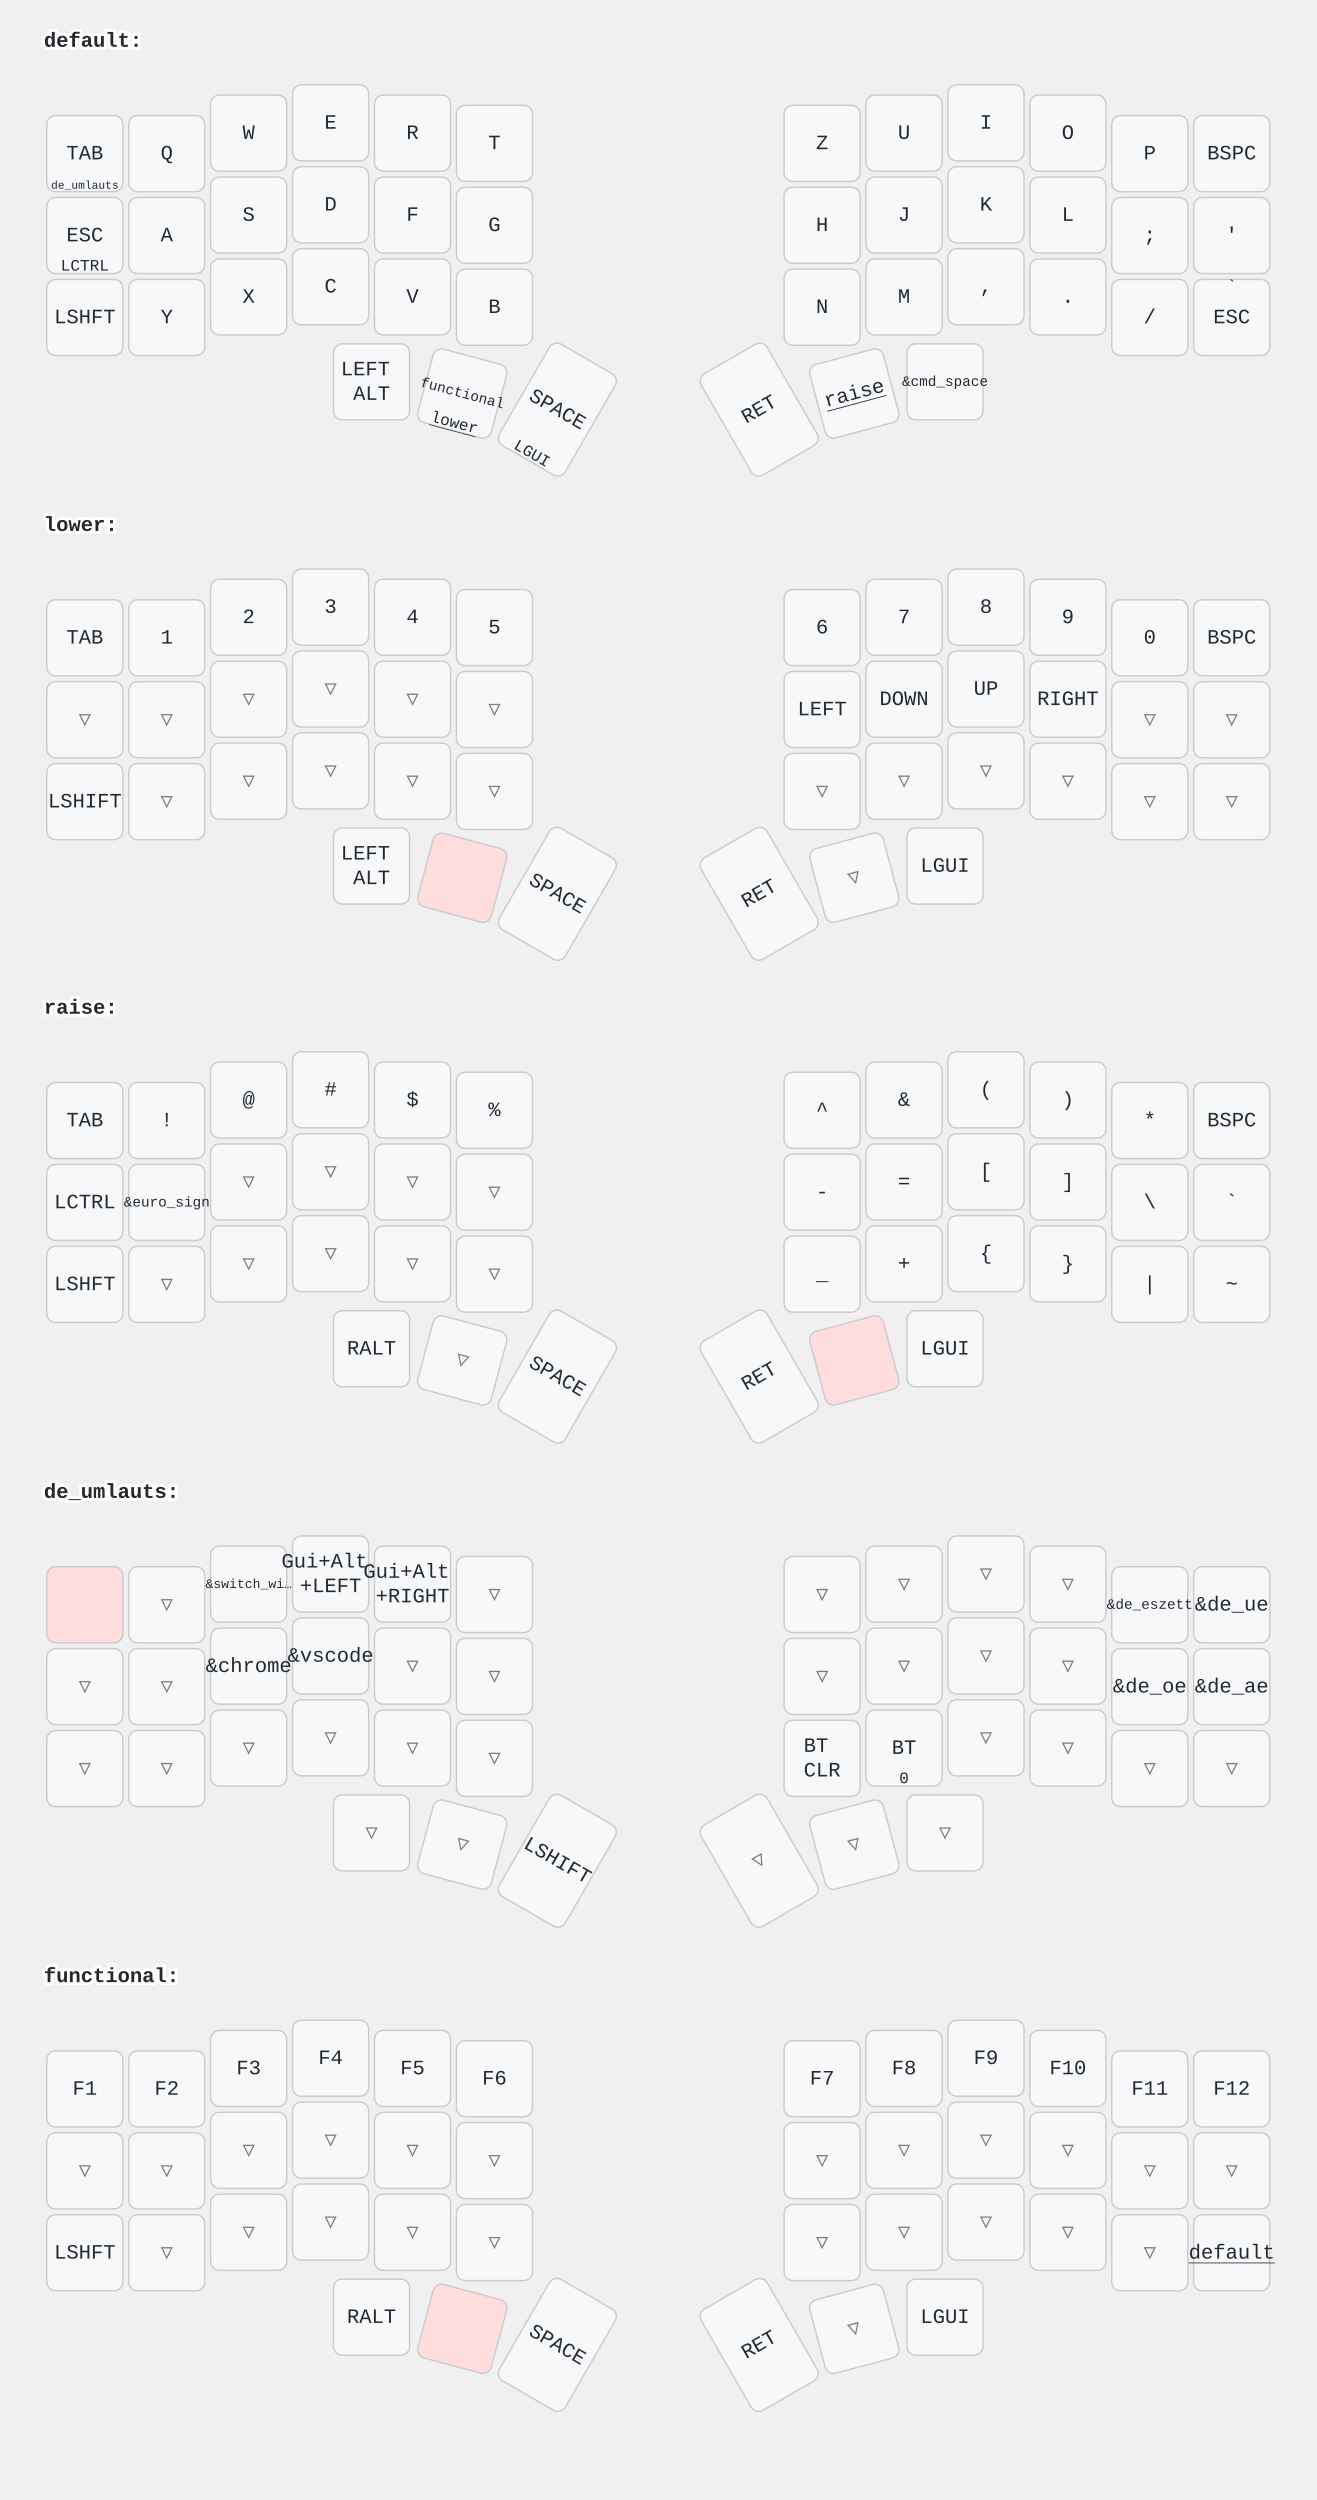
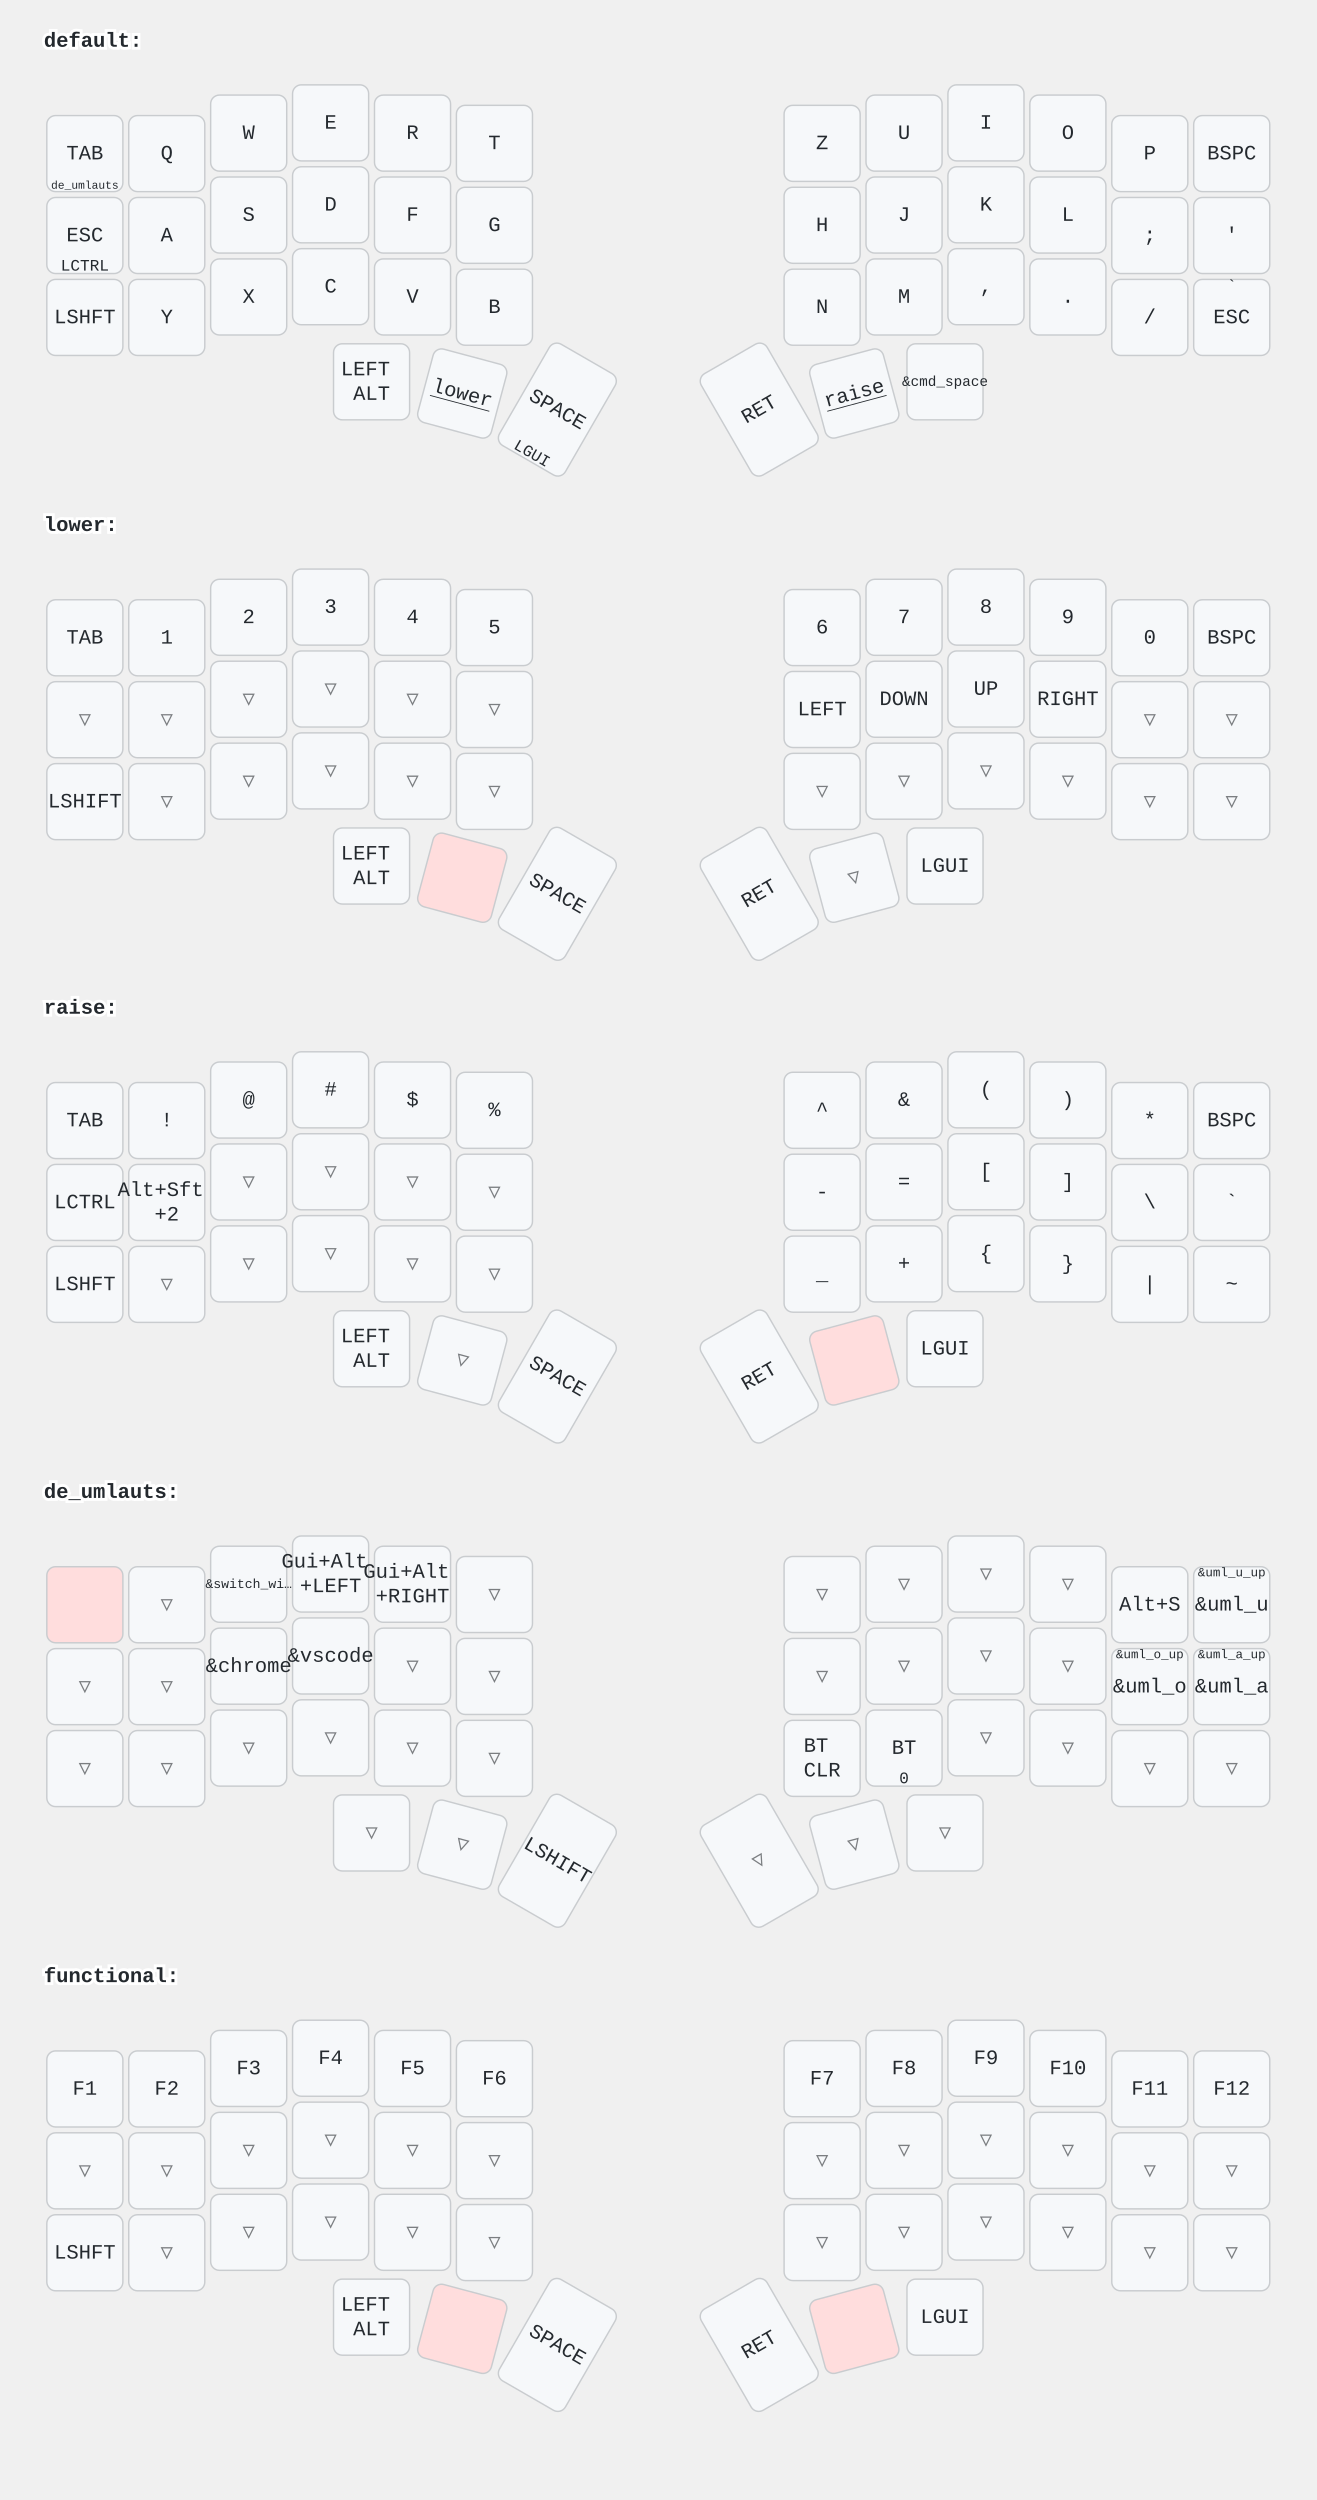
<svg xmlns="http://www.w3.org/2000/svg" width="900" height="1709" viewBox="0 0 900 1709" class="keymap">
  <style>/* inherit to force styles through use tags */
svg path {
    fill: inherit;
}

/* font and background color specifications */
svg.keymap {
    font-family: SFMono-Regular,Consolas,Liberation Mono,Menlo,monospace;
    font-size: 14px;
    font-kerning: normal;
    text-rendering: optimizeLegibility;
    fill: #24292e;
}

/* default key styling */
rect.key {
    fill: #f6f8fa;
}

rect.key, rect.combo {
    stroke: #c9cccf;
    stroke-width: 1;
}

/* default key side styling, only used is draw_key_sides is set */
rect.side {
    filter: brightness(90%);
}

/* color accent for combo boxes */
rect.combo, rect.combo-separate {
    fill: #cdf;
}

/* color accent for held keys */
rect.held, rect.combo.held {
    fill: #fdd;
}

/* color accent for ghost (optional) keys */
rect.ghost, rect.combo.ghost {
    stroke-dasharray: 4, 4;
    stroke-width: 2;
}

text {
    text-anchor: middle;
    dominant-baseline: middle;
}

/* styling for layer labels */
text.label {
    font-weight: bold;
    text-anchor: start;
    stroke: white;
    stroke-width: 4;
    paint-order: stroke;
}

/* styling for optional footer */
text.footer {
    text-anchor: end;
    dominant-baseline: auto;
    stroke: white;
    stroke-width: 4;
    paint-order: stroke;
}

/* styling for combo tap, and key non-tap label text */
- text.combo, text.hold, text.shifted, text.left, text.right {
+ text.combo, text.hold, text.shifted, text.left, text.right, text.tl, text.tr, text.bl, text.br {
    font-size: 11px;
}

- text.hold {
+ text.hold, text.bl, text.br {
    text-anchor: middle;
    dominant-baseline: auto;
}

- text.shifted {
+ text.shifted, text.tl, text.tr {
    text-anchor: middle;
    dominant-baseline: hanging;
}

- text.left {
+ text.left, text.tl, text.bl {
    text-anchor: start;
}

- text.right {
+ text.right, text.tr, text.br {
    text-anchor: end;
}

text.layer-activator {
    text-decoration: underline;
}

/* styling for hold/shifted label text in combo box */
text.combo.hold, text.combo.shifted, text.combo.left, text.combo.right {
    font-size: 8px;
}

/* lighter symbol for transparent keys */
text.trans {
    fill: #7b7e81;
}

/* styling for combo dendrons */
path.combo {
    stroke-width: 1;
    stroke: gray;
    fill: none;
}

/* Start Tabler Icons Cleanup */
/* cannot use height/width with glyphs */
.icon-tabler &gt; path {
    fill: inherit;
    stroke: inherit;
    stroke-width: 2;
}
/* hide tabler's default box */
.icon-tabler &gt; path[stroke="none"][fill="none"] {
    visibility: hidden;
}
/* End Tabler Icons Cleanup */
</style>
  <g transform="translate(30, 0)" class="layer-default">
    <text x="0" y="28" class="label" id="default">default:</text>
    <g transform="translate(0, 56)">
      <g transform="translate(28, 49)" class="key keypos-0">
        <rect rx="6" ry="6" x="-26" y="-26" width="52" height="52" class="key" />
        <text x="0" y="0" class="key tap">TAB</text>
        <a href="#de_umlauts">
          <text x="0" y="24" class="key hold layer-activator">
            <tspan style="font-size: 70%">de_umlauts</tspan>
          </text>
        </a>
      </g>
      <g transform="translate(84, 49)" class="key keypos-1">
        <rect rx="6" ry="6" x="-26" y="-26" width="52" height="52" class="key" />
        <text x="0" y="0" class="key tap">Q</text>
      </g>
      <g transform="translate(140, 35)" class="key keypos-2">
        <rect rx="6" ry="6" x="-26" y="-26" width="52" height="52" class="key" />
        <text x="0" y="0" class="key tap">W</text>
      </g>
      <g transform="translate(196, 28)" class="key keypos-3">
        <rect rx="6" ry="6" x="-26" y="-26" width="52" height="52" class="key" />
        <text x="0" y="0" class="key tap">E</text>
      </g>
      <g transform="translate(252, 35)" class="key keypos-4">
        <rect rx="6" ry="6" x="-26" y="-26" width="52" height="52" class="key" />
        <text x="0" y="0" class="key tap">R</text>
      </g>
      <g transform="translate(308, 42)" class="key keypos-5">
        <rect rx="6" ry="6" x="-26" y="-26" width="52" height="52" class="key" />
        <text x="0" y="0" class="key tap">T</text>
      </g>
      <g transform="translate(532, 42)" class="key keypos-6">
        <rect rx="6" ry="6" x="-26" y="-26" width="52" height="52" class="key" />
        <text x="0" y="0" class="key tap">Z</text>
      </g>
      <g transform="translate(588, 35)" class="key keypos-7">
        <rect rx="6" ry="6" x="-26" y="-26" width="52" height="52" class="key" />
        <text x="0" y="0" class="key tap">U</text>
      </g>
      <g transform="translate(644, 28)" class="key keypos-8">
        <rect rx="6" ry="6" x="-26" y="-26" width="52" height="52" class="key" />
        <text x="0" y="0" class="key tap">I</text>
      </g>
      <g transform="translate(700, 35)" class="key keypos-9">
        <rect rx="6" ry="6" x="-26" y="-26" width="52" height="52" class="key" />
        <text x="0" y="0" class="key tap">O</text>
      </g>
      <g transform="translate(756, 49)" class="key keypos-10">
        <rect rx="6" ry="6" x="-26" y="-26" width="52" height="52" class="key" />
        <text x="0" y="0" class="key tap">P</text>
      </g>
      <g transform="translate(812, 49)" class="key keypos-11">
        <rect rx="6" ry="6" x="-26" y="-26" width="52" height="52" class="key" />
        <text x="0" y="0" class="key tap">BSPC</text>
      </g>
      <g transform="translate(28, 105)" class="key keypos-12">
        <rect rx="6" ry="6" x="-26" y="-26" width="52" height="52" class="key" />
        <text x="0" y="0" class="key tap">ESC</text>
        <text x="0" y="24" class="key hold">LCTRL</text>
      </g>
      <g transform="translate(84, 105)" class="key keypos-13">
        <rect rx="6" ry="6" x="-26" y="-26" width="52" height="52" class="key" />
        <text x="0" y="0" class="key tap">A</text>
      </g>
      <g transform="translate(140, 91)" class="key keypos-14">
        <rect rx="6" ry="6" x="-26" y="-26" width="52" height="52" class="key" />
        <text x="0" y="0" class="key tap">S</text>
      </g>
      <g transform="translate(196, 84)" class="key keypos-15">
        <rect rx="6" ry="6" x="-26" y="-26" width="52" height="52" class="key" />
        <text x="0" y="0" class="key tap">D</text>
      </g>
      <g transform="translate(252, 91)" class="key keypos-16">
        <rect rx="6" ry="6" x="-26" y="-26" width="52" height="52" class="key" />
        <text x="0" y="0" class="key tap">F</text>
      </g>
      <g transform="translate(308, 98)" class="key keypos-17">
        <rect rx="6" ry="6" x="-26" y="-26" width="52" height="52" class="key" />
        <text x="0" y="0" class="key tap">G</text>
      </g>
      <g transform="translate(532, 98)" class="key keypos-18">
        <rect rx="6" ry="6" x="-26" y="-26" width="52" height="52" class="key" />
        <text x="0" y="0" class="key tap">H</text>
      </g>
      <g transform="translate(588, 91)" class="key keypos-19">
        <rect rx="6" ry="6" x="-26" y="-26" width="52" height="52" class="key" />
        <text x="0" y="0" class="key tap">J</text>
      </g>
      <g transform="translate(644, 84)" class="key keypos-20">
        <rect rx="6" ry="6" x="-26" y="-26" width="52" height="52" class="key" />
        <text x="0" y="0" class="key tap">K</text>
      </g>
      <g transform="translate(700, 91)" class="key keypos-21">
        <rect rx="6" ry="6" x="-26" y="-26" width="52" height="52" class="key" />
        <text x="0" y="0" class="key tap">L</text>
      </g>
      <g transform="translate(756, 105)" class="key keypos-22">
        <rect rx="6" ry="6" x="-26" y="-26" width="52" height="52" class="key" />
        <text x="0" y="0" class="key tap">;</text>
      </g>
      <g transform="translate(812, 105)" class="key keypos-23">
        <rect rx="6" ry="6" x="-26" y="-26" width="52" height="52" class="key" />
        <text x="0" y="0" class="key tap">'</text>
      </g>
      <g transform="translate(28, 161)" class="key keypos-24">
        <rect rx="6" ry="6" x="-26" y="-26" width="52" height="52" class="key" />
        <text x="0" y="0" class="key tap">LSHFT</text>
      </g>
      <g transform="translate(84, 161)" class="key keypos-25">
        <rect rx="6" ry="6" x="-26" y="-26" width="52" height="52" class="key" />
        <text x="0" y="0" class="key tap">Y</text>
      </g>
      <g transform="translate(140, 147)" class="key keypos-26">
        <rect rx="6" ry="6" x="-26" y="-26" width="52" height="52" class="key" />
        <text x="0" y="0" class="key tap">X</text>
      </g>
      <g transform="translate(196, 140)" class="key keypos-27">
        <rect rx="6" ry="6" x="-26" y="-26" width="52" height="52" class="key" />
        <text x="0" y="0" class="key tap">C</text>
      </g>
      <g transform="translate(252, 147)" class="key keypos-28">
        <rect rx="6" ry="6" x="-26" y="-26" width="52" height="52" class="key" />
        <text x="0" y="0" class="key tap">V</text>
      </g>
      <g transform="translate(308, 154)" class="key keypos-29">
        <rect rx="6" ry="6" x="-26" y="-26" width="52" height="52" class="key" />
        <text x="0" y="0" class="key tap">B</text>
      </g>
      <g transform="translate(532, 154)" class="key keypos-30">
        <rect rx="6" ry="6" x="-26" y="-26" width="52" height="52" class="key" />
        <text x="0" y="0" class="key tap">N</text>
      </g>
      <g transform="translate(588, 147)" class="key keypos-31">
        <rect rx="6" ry="6" x="-26" y="-26" width="52" height="52" class="key" />
        <text x="0" y="0" class="key tap">M</text>
      </g>
      <g transform="translate(644, 140)" class="key keypos-32">
        <rect rx="6" ry="6" x="-26" y="-26" width="52" height="52" class="key" />
        <text x="0" y="0" class="key tap">,</text>
      </g>
      <g transform="translate(700, 147)" class="key keypos-33">
        <rect rx="6" ry="6" x="-26" y="-26" width="52" height="52" class="key" />
        <text x="0" y="0" class="key tap">.</text>
      </g>
      <g transform="translate(756, 161)" class="key keypos-34">
        <rect rx="6" ry="6" x="-26" y="-26" width="52" height="52" class="key" />
        <text x="0" y="0" class="key tap">/</text>
      </g>
      <g transform="translate(812, 161)" class="key keypos-35">
        <rect rx="6" ry="6" x="-26" y="-26" width="52" height="52" class="key" />
        <text x="0" y="0" class="key tap">ESC</text>
        <text x="0" y="-24" class="key shifted">`</text>
      </g>
      <g transform="translate(224, 205)" class="key keypos-36">
        <rect rx="6" ry="6" x="-26" y="-26" width="52" height="52" class="key" />
        <text x="0" y="0" class="key tap">
          <tspan x="0" dy="-0.6em">LEFT</tspan>
          <tspan x="0" dy="1.2em">ALT</tspan>
        </text>
      </g>
      <g transform="translate(286, 213) rotate(15.0)" class="key keypos-37">
        <rect rx="6" ry="6" x="-26" y="-26" width="52" height="52" class="key" />
-         <a href="#functional">
-           <text x="0" y="0" class="key tap layer-activator">
-             <tspan style="font-size: 70%">functional</tspan>
-           </text>
-         </a>
        <a href="#lower">
-           <text x="0" y="24" class="key hold layer-activator">lower</text>
+           <text x="0" y="0" class="key tap layer-activator">lower</text>
        </a>
      </g>
      <g transform="translate(351, 224) rotate(30.0)" class="key keypos-38">
        <rect rx="6" ry="6" x="-26" y="-40" width="52" height="80" class="key" />
        <text x="0" y="0" class="key tap">SPACE</text>
        <text x="0" y="38" class="key hold">LGUI</text>
      </g>
      <g transform="translate(489, 224) rotate(-30.0)" class="key keypos-39">
        <rect rx="6" ry="6" x="-26" y="-40" width="52" height="80" class="key" />
        <text x="0" y="0" class="key tap">RET</text>
      </g>
      <g transform="translate(554, 213) rotate(-15.0)" class="key keypos-40">
        <rect rx="6" ry="6" x="-26" y="-26" width="52" height="52" class="key" />
        <a href="#raise">
          <text x="0" y="0" class="key tap layer-activator">raise</text>
        </a>
      </g>
      <g transform="translate(616, 205)" class="key keypos-41">
        <rect rx="6" ry="6" x="-26" y="-26" width="52" height="52" class="key" />
        <text x="0" y="0" class="key tap">
          <tspan style="font-size: 70%">&amp;cmd_space</tspan>
        </text>
      </g>
    </g>
  </g>
  <g transform="translate(30, 331)" class="layer-lower">
    <text x="0" y="28" class="label" id="lower">lower:</text>
    <g transform="translate(0, 56)">
      <g transform="translate(28, 49)" class="key keypos-0">
        <rect rx="6" ry="6" x="-26" y="-26" width="52" height="52" class="key" />
        <text x="0" y="0" class="key tap">TAB</text>
      </g>
      <g transform="translate(84, 49)" class="key keypos-1">
        <rect rx="6" ry="6" x="-26" y="-26" width="52" height="52" class="key" />
        <text x="0" y="0" class="key tap">1</text>
      </g>
      <g transform="translate(140, 35)" class="key keypos-2">
        <rect rx="6" ry="6" x="-26" y="-26" width="52" height="52" class="key" />
        <text x="0" y="0" class="key tap">2</text>
      </g>
      <g transform="translate(196, 28)" class="key keypos-3">
        <rect rx="6" ry="6" x="-26" y="-26" width="52" height="52" class="key" />
        <text x="0" y="0" class="key tap">3</text>
      </g>
      <g transform="translate(252, 35)" class="key keypos-4">
        <rect rx="6" ry="6" x="-26" y="-26" width="52" height="52" class="key" />
        <text x="0" y="0" class="key tap">4</text>
      </g>
      <g transform="translate(308, 42)" class="key keypos-5">
        <rect rx="6" ry="6" x="-26" y="-26" width="52" height="52" class="key" />
        <text x="0" y="0" class="key tap">5</text>
      </g>
      <g transform="translate(532, 42)" class="key keypos-6">
        <rect rx="6" ry="6" x="-26" y="-26" width="52" height="52" class="key" />
        <text x="0" y="0" class="key tap">6</text>
      </g>
      <g transform="translate(588, 35)" class="key keypos-7">
        <rect rx="6" ry="6" x="-26" y="-26" width="52" height="52" class="key" />
        <text x="0" y="0" class="key tap">7</text>
      </g>
      <g transform="translate(644, 28)" class="key keypos-8">
        <rect rx="6" ry="6" x="-26" y="-26" width="52" height="52" class="key" />
        <text x="0" y="0" class="key tap">8</text>
      </g>
      <g transform="translate(700, 35)" class="key keypos-9">
        <rect rx="6" ry="6" x="-26" y="-26" width="52" height="52" class="key" />
        <text x="0" y="0" class="key tap">9</text>
      </g>
      <g transform="translate(756, 49)" class="key keypos-10">
        <rect rx="6" ry="6" x="-26" y="-26" width="52" height="52" class="key" />
        <text x="0" y="0" class="key tap">0</text>
      </g>
      <g transform="translate(812, 49)" class="key keypos-11">
        <rect rx="6" ry="6" x="-26" y="-26" width="52" height="52" class="key" />
        <text x="0" y="0" class="key tap">BSPC</text>
      </g>
      <g transform="translate(28, 105)" class="key trans keypos-12">
        <rect rx="6" ry="6" x="-26" y="-26" width="52" height="52" class="key trans" />
        <text x="0" y="0" class="key trans tap">▽</text>
      </g>
      <g transform="translate(84, 105)" class="key trans keypos-13">
        <rect rx="6" ry="6" x="-26" y="-26" width="52" height="52" class="key trans" />
        <text x="0" y="0" class="key trans tap">▽</text>
      </g>
      <g transform="translate(140, 91)" class="key trans keypos-14">
        <rect rx="6" ry="6" x="-26" y="-26" width="52" height="52" class="key trans" />
        <text x="0" y="0" class="key trans tap">▽</text>
      </g>
      <g transform="translate(196, 84)" class="key trans keypos-15">
        <rect rx="6" ry="6" x="-26" y="-26" width="52" height="52" class="key trans" />
        <text x="0" y="0" class="key trans tap">▽</text>
      </g>
      <g transform="translate(252, 91)" class="key trans keypos-16">
        <rect rx="6" ry="6" x="-26" y="-26" width="52" height="52" class="key trans" />
        <text x="0" y="0" class="key trans tap">▽</text>
      </g>
      <g transform="translate(308, 98)" class="key trans keypos-17">
        <rect rx="6" ry="6" x="-26" y="-26" width="52" height="52" class="key trans" />
        <text x="0" y="0" class="key trans tap">▽</text>
      </g>
      <g transform="translate(532, 98)" class="key keypos-18">
        <rect rx="6" ry="6" x="-26" y="-26" width="52" height="52" class="key" />
        <text x="0" y="0" class="key tap">LEFT</text>
      </g>
      <g transform="translate(588, 91)" class="key keypos-19">
        <rect rx="6" ry="6" x="-26" y="-26" width="52" height="52" class="key" />
        <text x="0" y="0" class="key tap">DOWN</text>
      </g>
      <g transform="translate(644, 84)" class="key keypos-20">
        <rect rx="6" ry="6" x="-26" y="-26" width="52" height="52" class="key" />
        <text x="0" y="0" class="key tap">UP</text>
      </g>
      <g transform="translate(700, 91)" class="key keypos-21">
        <rect rx="6" ry="6" x="-26" y="-26" width="52" height="52" class="key" />
        <text x="0" y="0" class="key tap">RIGHT</text>
      </g>
      <g transform="translate(756, 105)" class="key trans keypos-22">
        <rect rx="6" ry="6" x="-26" y="-26" width="52" height="52" class="key trans" />
        <text x="0" y="0" class="key trans tap">▽</text>
      </g>
      <g transform="translate(812, 105)" class="key trans keypos-23">
        <rect rx="6" ry="6" x="-26" y="-26" width="52" height="52" class="key trans" />
        <text x="0" y="0" class="key trans tap">▽</text>
      </g>
      <g transform="translate(28, 161)" class="key keypos-24">
        <rect rx="6" ry="6" x="-26" y="-26" width="52" height="52" class="key" />
        <text x="0" y="0" class="key tap">LSHIFT</text>
      </g>
      <g transform="translate(84, 161)" class="key trans keypos-25">
        <rect rx="6" ry="6" x="-26" y="-26" width="52" height="52" class="key trans" />
        <text x="0" y="0" class="key trans tap">▽</text>
      </g>
      <g transform="translate(140, 147)" class="key trans keypos-26">
        <rect rx="6" ry="6" x="-26" y="-26" width="52" height="52" class="key trans" />
        <text x="0" y="0" class="key trans tap">▽</text>
      </g>
      <g transform="translate(196, 140)" class="key trans keypos-27">
        <rect rx="6" ry="6" x="-26" y="-26" width="52" height="52" class="key trans" />
        <text x="0" y="0" class="key trans tap">▽</text>
      </g>
      <g transform="translate(252, 147)" class="key trans keypos-28">
        <rect rx="6" ry="6" x="-26" y="-26" width="52" height="52" class="key trans" />
        <text x="0" y="0" class="key trans tap">▽</text>
      </g>
      <g transform="translate(308, 154)" class="key trans keypos-29">
        <rect rx="6" ry="6" x="-26" y="-26" width="52" height="52" class="key trans" />
        <text x="0" y="0" class="key trans tap">▽</text>
      </g>
      <g transform="translate(532, 154)" class="key trans keypos-30">
        <rect rx="6" ry="6" x="-26" y="-26" width="52" height="52" class="key trans" />
        <text x="0" y="0" class="key trans tap">▽</text>
      </g>
      <g transform="translate(588, 147)" class="key trans keypos-31">
        <rect rx="6" ry="6" x="-26" y="-26" width="52" height="52" class="key trans" />
        <text x="0" y="0" class="key trans tap">▽</text>
      </g>
      <g transform="translate(644, 140)" class="key trans keypos-32">
        <rect rx="6" ry="6" x="-26" y="-26" width="52" height="52" class="key trans" />
        <text x="0" y="0" class="key trans tap">▽</text>
      </g>
      <g transform="translate(700, 147)" class="key trans keypos-33">
        <rect rx="6" ry="6" x="-26" y="-26" width="52" height="52" class="key trans" />
        <text x="0" y="0" class="key trans tap">▽</text>
      </g>
      <g transform="translate(756, 161)" class="key trans keypos-34">
        <rect rx="6" ry="6" x="-26" y="-26" width="52" height="52" class="key trans" />
        <text x="0" y="0" class="key trans tap">▽</text>
      </g>
      <g transform="translate(812, 161)" class="key trans keypos-35">
        <rect rx="6" ry="6" x="-26" y="-26" width="52" height="52" class="key trans" />
        <text x="0" y="0" class="key trans tap">▽</text>
      </g>
      <g transform="translate(224, 205)" class="key keypos-36">
        <rect rx="6" ry="6" x="-26" y="-26" width="52" height="52" class="key" />
        <text x="0" y="0" class="key tap">
          <tspan x="0" dy="-0.6em">LEFT</tspan>
          <tspan x="0" dy="1.2em">ALT</tspan>
        </text>
      </g>
      <g transform="translate(286, 213) rotate(15.0)" class="key held keypos-37">
        <rect rx="6" ry="6" x="-26" y="-26" width="52" height="52" class="key held" />
      </g>
      <g transform="translate(351, 224) rotate(30.0)" class="key keypos-38">
        <rect rx="6" ry="6" x="-26" y="-40" width="52" height="80" class="key" />
        <text x="0" y="0" class="key tap">SPACE</text>
      </g>
      <g transform="translate(489, 224) rotate(-30.0)" class="key keypos-39">
        <rect rx="6" ry="6" x="-26" y="-40" width="52" height="80" class="key" />
        <text x="0" y="0" class="key tap">RET</text>
      </g>
      <g transform="translate(554, 213) rotate(-15.0)" class="key trans keypos-40">
        <rect rx="6" ry="6" x="-26" y="-26" width="52" height="52" class="key trans" />
        <text x="0" y="0" class="key trans tap">▽</text>
      </g>
      <g transform="translate(616, 205)" class="key keypos-41">
        <rect rx="6" ry="6" x="-26" y="-26" width="52" height="52" class="key" />
        <text x="0" y="0" class="key tap">LGUI</text>
      </g>
    </g>
  </g>
  <g transform="translate(30, 661)" class="layer-raise">
    <text x="0" y="28" class="label" id="raise">raise:</text>
    <g transform="translate(0, 56)">
      <g transform="translate(28, 49)" class="key keypos-0">
        <rect rx="6" ry="6" x="-26" y="-26" width="52" height="52" class="key" />
        <text x="0" y="0" class="key tap">TAB</text>
      </g>
      <g transform="translate(84, 49)" class="key keypos-1">
        <rect rx="6" ry="6" x="-26" y="-26" width="52" height="52" class="key" />
        <text x="0" y="0" class="key tap">!</text>
      </g>
      <g transform="translate(140, 35)" class="key keypos-2">
        <rect rx="6" ry="6" x="-26" y="-26" width="52" height="52" class="key" />
        <text x="0" y="0" class="key tap">@</text>
      </g>
      <g transform="translate(196, 28)" class="key keypos-3">
        <rect rx="6" ry="6" x="-26" y="-26" width="52" height="52" class="key" />
        <text x="0" y="0" class="key tap">#</text>
      </g>
      <g transform="translate(252, 35)" class="key keypos-4">
        <rect rx="6" ry="6" x="-26" y="-26" width="52" height="52" class="key" />
        <text x="0" y="0" class="key tap">$</text>
      </g>
      <g transform="translate(308, 42)" class="key keypos-5">
        <rect rx="6" ry="6" x="-26" y="-26" width="52" height="52" class="key" />
        <text x="0" y="0" class="key tap">%</text>
      </g>
      <g transform="translate(532, 42)" class="key keypos-6">
        <rect rx="6" ry="6" x="-26" y="-26" width="52" height="52" class="key" />
        <text x="0" y="0" class="key tap">^</text>
      </g>
      <g transform="translate(588, 35)" class="key keypos-7">
        <rect rx="6" ry="6" x="-26" y="-26" width="52" height="52" class="key" />
        <text x="0" y="0" class="key tap">&amp;</text>
      </g>
      <g transform="translate(644, 28)" class="key keypos-8">
        <rect rx="6" ry="6" x="-26" y="-26" width="52" height="52" class="key" />
        <text x="0" y="0" class="key tap">(</text>
      </g>
      <g transform="translate(700, 35)" class="key keypos-9">
        <rect rx="6" ry="6" x="-26" y="-26" width="52" height="52" class="key" />
        <text x="0" y="0" class="key tap">)</text>
      </g>
      <g transform="translate(756, 49)" class="key keypos-10">
        <rect rx="6" ry="6" x="-26" y="-26" width="52" height="52" class="key" />
        <text x="0" y="0" class="key tap">*</text>
      </g>
      <g transform="translate(812, 49)" class="key keypos-11">
        <rect rx="6" ry="6" x="-26" y="-26" width="52" height="52" class="key" />
        <text x="0" y="0" class="key tap">BSPC</text>
      </g>
      <g transform="translate(28, 105)" class="key keypos-12">
        <rect rx="6" ry="6" x="-26" y="-26" width="52" height="52" class="key" />
        <text x="0" y="0" class="key tap">LCTRL</text>
      </g>
      <g transform="translate(84, 105)" class="key keypos-13">
        <rect rx="6" ry="6" x="-26" y="-26" width="52" height="52" class="key" />
        <text x="0" y="0" class="key tap">
-           <tspan style="font-size: 70%">&amp;euro_sign</tspan>
+           <tspan x="0" dy="-0.6em">Alt+Sft</tspan>
+           <tspan x="0" dy="1.2em">+2</tspan>
        </text>
      </g>
      <g transform="translate(140, 91)" class="key trans keypos-14">
        <rect rx="6" ry="6" x="-26" y="-26" width="52" height="52" class="key trans" />
        <text x="0" y="0" class="key trans tap">▽</text>
      </g>
      <g transform="translate(196, 84)" class="key trans keypos-15">
        <rect rx="6" ry="6" x="-26" y="-26" width="52" height="52" class="key trans" />
        <text x="0" y="0" class="key trans tap">▽</text>
      </g>
      <g transform="translate(252, 91)" class="key trans keypos-16">
        <rect rx="6" ry="6" x="-26" y="-26" width="52" height="52" class="key trans" />
        <text x="0" y="0" class="key trans tap">▽</text>
      </g>
      <g transform="translate(308, 98)" class="key trans keypos-17">
        <rect rx="6" ry="6" x="-26" y="-26" width="52" height="52" class="key trans" />
        <text x="0" y="0" class="key trans tap">▽</text>
      </g>
      <g transform="translate(532, 98)" class="key keypos-18">
        <rect rx="6" ry="6" x="-26" y="-26" width="52" height="52" class="key" />
        <text x="0" y="0" class="key tap">-</text>
      </g>
      <g transform="translate(588, 91)" class="key keypos-19">
        <rect rx="6" ry="6" x="-26" y="-26" width="52" height="52" class="key" />
        <text x="0" y="0" class="key tap">=</text>
      </g>
      <g transform="translate(644, 84)" class="key keypos-20">
        <rect rx="6" ry="6" x="-26" y="-26" width="52" height="52" class="key" />
        <text x="0" y="0" class="key tap">[</text>
      </g>
      <g transform="translate(700, 91)" class="key keypos-21">
        <rect rx="6" ry="6" x="-26" y="-26" width="52" height="52" class="key" />
        <text x="0" y="0" class="key tap">]</text>
      </g>
      <g transform="translate(756, 105)" class="key keypos-22">
        <rect rx="6" ry="6" x="-26" y="-26" width="52" height="52" class="key" />
        <text x="0" y="0" class="key tap">\</text>
      </g>
      <g transform="translate(812, 105)" class="key keypos-23">
        <rect rx="6" ry="6" x="-26" y="-26" width="52" height="52" class="key" />
        <text x="0" y="0" class="key tap">`</text>
      </g>
      <g transform="translate(28, 161)" class="key keypos-24">
        <rect rx="6" ry="6" x="-26" y="-26" width="52" height="52" class="key" />
        <text x="0" y="0" class="key tap">LSHFT</text>
      </g>
      <g transform="translate(84, 161)" class="key trans keypos-25">
        <rect rx="6" ry="6" x="-26" y="-26" width="52" height="52" class="key trans" />
        <text x="0" y="0" class="key trans tap">▽</text>
      </g>
      <g transform="translate(140, 147)" class="key trans keypos-26">
        <rect rx="6" ry="6" x="-26" y="-26" width="52" height="52" class="key trans" />
        <text x="0" y="0" class="key trans tap">▽</text>
      </g>
      <g transform="translate(196, 140)" class="key trans keypos-27">
        <rect rx="6" ry="6" x="-26" y="-26" width="52" height="52" class="key trans" />
        <text x="0" y="0" class="key trans tap">▽</text>
      </g>
      <g transform="translate(252, 147)" class="key trans keypos-28">
        <rect rx="6" ry="6" x="-26" y="-26" width="52" height="52" class="key trans" />
        <text x="0" y="0" class="key trans tap">▽</text>
      </g>
      <g transform="translate(308, 154)" class="key trans keypos-29">
        <rect rx="6" ry="6" x="-26" y="-26" width="52" height="52" class="key trans" />
        <text x="0" y="0" class="key trans tap">▽</text>
      </g>
      <g transform="translate(532, 154)" class="key keypos-30">
        <rect rx="6" ry="6" x="-26" y="-26" width="52" height="52" class="key" />
        <text x="0" y="0" class="key tap">_</text>
      </g>
      <g transform="translate(588, 147)" class="key keypos-31">
        <rect rx="6" ry="6" x="-26" y="-26" width="52" height="52" class="key" />
        <text x="0" y="0" class="key tap">+</text>
      </g>
      <g transform="translate(644, 140)" class="key keypos-32">
        <rect rx="6" ry="6" x="-26" y="-26" width="52" height="52" class="key" />
        <text x="0" y="0" class="key tap">{</text>
      </g>
      <g transform="translate(700, 147)" class="key keypos-33">
        <rect rx="6" ry="6" x="-26" y="-26" width="52" height="52" class="key" />
        <text x="0" y="0" class="key tap">}</text>
      </g>
      <g transform="translate(756, 161)" class="key keypos-34">
        <rect rx="6" ry="6" x="-26" y="-26" width="52" height="52" class="key" />
        <text x="0" y="0" class="key tap">|</text>
      </g>
      <g transform="translate(812, 161)" class="key keypos-35">
        <rect rx="6" ry="6" x="-26" y="-26" width="52" height="52" class="key" />
        <text x="0" y="0" class="key tap">~</text>
      </g>
      <g transform="translate(224, 205)" class="key keypos-36">
        <rect rx="6" ry="6" x="-26" y="-26" width="52" height="52" class="key" />
-         <text x="0" y="0" class="key tap">RALT</text>
+         <text x="0" y="0" class="key tap">
+           <tspan x="0" dy="-0.6em">LEFT</tspan>
+           <tspan x="0" dy="1.2em">ALT</tspan>
+         </text>
      </g>
      <g transform="translate(286, 213) rotate(15.0)" class="key trans keypos-37">
        <rect rx="6" ry="6" x="-26" y="-26" width="52" height="52" class="key trans" />
        <text x="0" y="0" class="key trans tap">▽</text>
      </g>
      <g transform="translate(351, 224) rotate(30.0)" class="key keypos-38">
        <rect rx="6" ry="6" x="-26" y="-40" width="52" height="80" class="key" />
        <text x="0" y="0" class="key tap">SPACE</text>
      </g>
      <g transform="translate(489, 224) rotate(-30.0)" class="key keypos-39">
        <rect rx="6" ry="6" x="-26" y="-40" width="52" height="80" class="key" />
        <text x="0" y="0" class="key tap">RET</text>
      </g>
      <g transform="translate(554, 213) rotate(-15.0)" class="key held keypos-40">
        <rect rx="6" ry="6" x="-26" y="-26" width="52" height="52" class="key held" />
      </g>
      <g transform="translate(616, 205)" class="key keypos-41">
        <rect rx="6" ry="6" x="-26" y="-26" width="52" height="52" class="key" />
        <text x="0" y="0" class="key tap">LGUI</text>
      </g>
    </g>
  </g>
  <g transform="translate(30, 992)" class="layer-de_umlauts">
    <text x="0" y="28" class="label" id="de_umlauts">de_umlauts:</text>
    <g transform="translate(0, 56)">
      <g transform="translate(28, 49)" class="key held keypos-0">
        <rect rx="6" ry="6" x="-26" y="-26" width="52" height="52" class="key held" />
      </g>
      <g transform="translate(84, 49)" class="key trans keypos-1">
        <rect rx="6" ry="6" x="-26" y="-26" width="52" height="52" class="key trans" />
        <text x="0" y="0" class="key trans tap">▽</text>
      </g>
      <g transform="translate(140, 35)" class="key keypos-2">
        <rect rx="6" ry="6" x="-26" y="-26" width="52" height="52" class="key" />
        <text x="0" y="0" class="key tap">
          <tspan style="font-size: 64%">&amp;switch_wi…</tspan>
        </text>
      </g>
      <g transform="translate(196, 28)" class="key keypos-3">
        <rect rx="6" ry="6" x="-26" y="-26" width="52" height="52" class="key" />
        <text x="0" y="0" class="key tap">
          <tspan x="0" dy="-0.6em">Gui+Alt</tspan>
          <tspan x="0" dy="1.2em">+LEFT</tspan>
        </text>
      </g>
      <g transform="translate(252, 35)" class="key keypos-4">
        <rect rx="6" ry="6" x="-26" y="-26" width="52" height="52" class="key" />
        <text x="0" y="0" class="key tap">
          <tspan x="0" dy="-0.6em">Gui+Alt</tspan>
          <tspan x="0" dy="1.2em">+RIGHT</tspan>
        </text>
      </g>
      <g transform="translate(308, 42)" class="key trans keypos-5">
        <rect rx="6" ry="6" x="-26" y="-26" width="52" height="52" class="key trans" />
        <text x="0" y="0" class="key trans tap">▽</text>
      </g>
      <g transform="translate(532, 42)" class="key trans keypos-6">
        <rect rx="6" ry="6" x="-26" y="-26" width="52" height="52" class="key trans" />
        <text x="0" y="0" class="key trans tap">▽</text>
      </g>
      <g transform="translate(588, 35)" class="key trans keypos-7">
        <rect rx="6" ry="6" x="-26" y="-26" width="52" height="52" class="key trans" />
        <text x="0" y="0" class="key trans tap">▽</text>
      </g>
      <g transform="translate(644, 28)" class="key trans keypos-8">
        <rect rx="6" ry="6" x="-26" y="-26" width="52" height="52" class="key trans" />
        <text x="0" y="0" class="key trans tap">▽</text>
      </g>
      <g transform="translate(700, 35)" class="key trans keypos-9">
        <rect rx="6" ry="6" x="-26" y="-26" width="52" height="52" class="key trans" />
        <text x="0" y="0" class="key trans tap">▽</text>
      </g>
      <g transform="translate(756, 49)" class="key keypos-10">
        <rect rx="6" ry="6" x="-26" y="-26" width="52" height="52" class="key" />
-         <text x="0" y="0" class="key tap">
-           <tspan style="font-size: 70%">&amp;de_eszett</tspan>
-         </text>
+         <text x="0" y="0" class="key tap">Alt+S</text>
      </g>
      <g transform="translate(812, 49)" class="key keypos-11">
        <rect rx="6" ry="6" x="-26" y="-26" width="52" height="52" class="key" />
-         <text x="0" y="0" class="key tap">&amp;de_ue</text>
+         <text x="0" y="0" class="key tap">&amp;uml_u</text>
+         <text x="0" y="-24" class="key shifted">
+           <tspan style="font-size: 78%">&amp;uml_u_up</tspan>
+         </text>
      </g>
      <g transform="translate(28, 105)" class="key trans keypos-12">
        <rect rx="6" ry="6" x="-26" y="-26" width="52" height="52" class="key trans" />
        <text x="0" y="0" class="key trans tap">▽</text>
      </g>
      <g transform="translate(84, 105)" class="key trans keypos-13">
        <rect rx="6" ry="6" x="-26" y="-26" width="52" height="52" class="key trans" />
        <text x="0" y="0" class="key trans tap">▽</text>
      </g>
      <g transform="translate(140, 91)" class="key keypos-14">
        <rect rx="6" ry="6" x="-26" y="-26" width="52" height="52" class="key" />
        <text x="0" y="0" class="key tap">&amp;chrome</text>
      </g>
      <g transform="translate(196, 84)" class="key keypos-15">
        <rect rx="6" ry="6" x="-26" y="-26" width="52" height="52" class="key" />
        <text x="0" y="0" class="key tap">&amp;vscode</text>
      </g>
      <g transform="translate(252, 91)" class="key trans keypos-16">
        <rect rx="6" ry="6" x="-26" y="-26" width="52" height="52" class="key trans" />
        <text x="0" y="0" class="key trans tap">▽</text>
      </g>
      <g transform="translate(308, 98)" class="key trans keypos-17">
        <rect rx="6" ry="6" x="-26" y="-26" width="52" height="52" class="key trans" />
        <text x="0" y="0" class="key trans tap">▽</text>
      </g>
      <g transform="translate(532, 98)" class="key trans keypos-18">
        <rect rx="6" ry="6" x="-26" y="-26" width="52" height="52" class="key trans" />
        <text x="0" y="0" class="key trans tap">▽</text>
      </g>
      <g transform="translate(588, 91)" class="key trans keypos-19">
        <rect rx="6" ry="6" x="-26" y="-26" width="52" height="52" class="key trans" />
        <text x="0" y="0" class="key trans tap">▽</text>
      </g>
      <g transform="translate(644, 84)" class="key trans keypos-20">
        <rect rx="6" ry="6" x="-26" y="-26" width="52" height="52" class="key trans" />
        <text x="0" y="0" class="key trans tap">▽</text>
      </g>
      <g transform="translate(700, 91)" class="key trans keypos-21">
        <rect rx="6" ry="6" x="-26" y="-26" width="52" height="52" class="key trans" />
        <text x="0" y="0" class="key trans tap">▽</text>
      </g>
      <g transform="translate(756, 105)" class="key keypos-22">
        <rect rx="6" ry="6" x="-26" y="-26" width="52" height="52" class="key" />
-         <text x="0" y="0" class="key tap">&amp;de_oe</text>
+         <text x="0" y="0" class="key tap">&amp;uml_o</text>
+         <text x="0" y="-24" class="key shifted">
+           <tspan style="font-size: 78%">&amp;uml_o_up</tspan>
+         </text>
      </g>
      <g transform="translate(812, 105)" class="key keypos-23">
        <rect rx="6" ry="6" x="-26" y="-26" width="52" height="52" class="key" />
-         <text x="0" y="0" class="key tap">&amp;de_ae</text>
+         <text x="0" y="0" class="key tap">&amp;uml_a</text>
+         <text x="0" y="-24" class="key shifted">
+           <tspan style="font-size: 78%">&amp;uml_a_up</tspan>
+         </text>
      </g>
      <g transform="translate(28, 161)" class="key trans keypos-24">
        <rect rx="6" ry="6" x="-26" y="-26" width="52" height="52" class="key trans" />
        <text x="0" y="0" class="key trans tap">▽</text>
      </g>
      <g transform="translate(84, 161)" class="key trans keypos-25">
        <rect rx="6" ry="6" x="-26" y="-26" width="52" height="52" class="key trans" />
        <text x="0" y="0" class="key trans tap">▽</text>
      </g>
      <g transform="translate(140, 147)" class="key trans keypos-26">
        <rect rx="6" ry="6" x="-26" y="-26" width="52" height="52" class="key trans" />
        <text x="0" y="0" class="key trans tap">▽</text>
      </g>
      <g transform="translate(196, 140)" class="key trans keypos-27">
        <rect rx="6" ry="6" x="-26" y="-26" width="52" height="52" class="key trans" />
        <text x="0" y="0" class="key trans tap">▽</text>
      </g>
      <g transform="translate(252, 147)" class="key trans keypos-28">
        <rect rx="6" ry="6" x="-26" y="-26" width="52" height="52" class="key trans" />
        <text x="0" y="0" class="key trans tap">▽</text>
      </g>
      <g transform="translate(308, 154)" class="key trans keypos-29">
        <rect rx="6" ry="6" x="-26" y="-26" width="52" height="52" class="key trans" />
        <text x="0" y="0" class="key trans tap">▽</text>
      </g>
      <g transform="translate(532, 154)" class="key keypos-30">
        <rect rx="6" ry="6" x="-26" y="-26" width="52" height="52" class="key" />
        <text x="0" y="0" class="key tap">
          <tspan x="0" dy="-0.6em">BT</tspan>
          <tspan x="0" dy="1.2em">CLR</tspan>
        </text>
      </g>
      <g transform="translate(588, 147)" class="key keypos-31">
        <rect rx="6" ry="6" x="-26" y="-26" width="52" height="52" class="key" />
        <text x="0" y="0" class="key tap">BT</text>
        <text x="0" y="24" class="key hold">0</text>
      </g>
      <g transform="translate(644, 140)" class="key trans keypos-32">
        <rect rx="6" ry="6" x="-26" y="-26" width="52" height="52" class="key trans" />
        <text x="0" y="0" class="key trans tap">▽</text>
      </g>
      <g transform="translate(700, 147)" class="key trans keypos-33">
        <rect rx="6" ry="6" x="-26" y="-26" width="52" height="52" class="key trans" />
        <text x="0" y="0" class="key trans tap">▽</text>
      </g>
      <g transform="translate(756, 161)" class="key trans keypos-34">
        <rect rx="6" ry="6" x="-26" y="-26" width="52" height="52" class="key trans" />
        <text x="0" y="0" class="key trans tap">▽</text>
      </g>
      <g transform="translate(812, 161)" class="key trans keypos-35">
        <rect rx="6" ry="6" x="-26" y="-26" width="52" height="52" class="key trans" />
        <text x="0" y="0" class="key trans tap">▽</text>
      </g>
      <g transform="translate(224, 205)" class="key trans keypos-36">
        <rect rx="6" ry="6" x="-26" y="-26" width="52" height="52" class="key trans" />
        <text x="0" y="0" class="key trans tap">▽</text>
      </g>
      <g transform="translate(286, 213) rotate(15.0)" class="key trans keypos-37">
        <rect rx="6" ry="6" x="-26" y="-26" width="52" height="52" class="key trans" />
        <text x="0" y="0" class="key trans tap">▽</text>
      </g>
      <g transform="translate(351, 224) rotate(30.0)" class="key keypos-38">
        <rect rx="6" ry="6" x="-26" y="-40" width="52" height="80" class="key" />
        <text x="0" y="0" class="key tap">LSHIFT</text>
      </g>
      <g transform="translate(489, 224) rotate(-30.0)" class="key trans keypos-39">
        <rect rx="6" ry="6" x="-26" y="-40" width="52" height="80" class="key trans" />
        <text x="0" y="0" class="key trans tap">▽</text>
      </g>
      <g transform="translate(554, 213) rotate(-15.0)" class="key trans keypos-40">
        <rect rx="6" ry="6" x="-26" y="-26" width="52" height="52" class="key trans" />
        <text x="0" y="0" class="key trans tap">▽</text>
      </g>
      <g transform="translate(616, 205)" class="key trans keypos-41">
        <rect rx="6" ry="6" x="-26" y="-26" width="52" height="52" class="key trans" />
        <text x="0" y="0" class="key trans tap">▽</text>
      </g>
    </g>
  </g>
  <g transform="translate(30, 1323)" class="layer-functional">
    <text x="0" y="28" class="label" id="functional">functional:</text>
    <g transform="translate(0, 56)">
      <g transform="translate(28, 49)" class="key keypos-0">
        <rect rx="6" ry="6" x="-26" y="-26" width="52" height="52" class="key" />
        <text x="0" y="0" class="key tap">F1</text>
      </g>
      <g transform="translate(84, 49)" class="key keypos-1">
        <rect rx="6" ry="6" x="-26" y="-26" width="52" height="52" class="key" />
        <text x="0" y="0" class="key tap">F2</text>
      </g>
      <g transform="translate(140, 35)" class="key keypos-2">
        <rect rx="6" ry="6" x="-26" y="-26" width="52" height="52" class="key" />
        <text x="0" y="0" class="key tap">F3</text>
      </g>
      <g transform="translate(196, 28)" class="key keypos-3">
        <rect rx="6" ry="6" x="-26" y="-26" width="52" height="52" class="key" />
        <text x="0" y="0" class="key tap">F4</text>
      </g>
      <g transform="translate(252, 35)" class="key keypos-4">
        <rect rx="6" ry="6" x="-26" y="-26" width="52" height="52" class="key" />
        <text x="0" y="0" class="key tap">F5</text>
      </g>
      <g transform="translate(308, 42)" class="key keypos-5">
        <rect rx="6" ry="6" x="-26" y="-26" width="52" height="52" class="key" />
        <text x="0" y="0" class="key tap">F6</text>
      </g>
      <g transform="translate(532, 42)" class="key keypos-6">
        <rect rx="6" ry="6" x="-26" y="-26" width="52" height="52" class="key" />
        <text x="0" y="0" class="key tap">F7</text>
      </g>
      <g transform="translate(588, 35)" class="key keypos-7">
        <rect rx="6" ry="6" x="-26" y="-26" width="52" height="52" class="key" />
        <text x="0" y="0" class="key tap">F8</text>
      </g>
      <g transform="translate(644, 28)" class="key keypos-8">
        <rect rx="6" ry="6" x="-26" y="-26" width="52" height="52" class="key" />
        <text x="0" y="0" class="key tap">F9</text>
      </g>
      <g transform="translate(700, 35)" class="key keypos-9">
        <rect rx="6" ry="6" x="-26" y="-26" width="52" height="52" class="key" />
        <text x="0" y="0" class="key tap">F10</text>
      </g>
      <g transform="translate(756, 49)" class="key keypos-10">
        <rect rx="6" ry="6" x="-26" y="-26" width="52" height="52" class="key" />
        <text x="0" y="0" class="key tap">F11</text>
      </g>
      <g transform="translate(812, 49)" class="key keypos-11">
        <rect rx="6" ry="6" x="-26" y="-26" width="52" height="52" class="key" />
        <text x="0" y="0" class="key tap">F12</text>
      </g>
      <g transform="translate(28, 105)" class="key trans keypos-12">
        <rect rx="6" ry="6" x="-26" y="-26" width="52" height="52" class="key trans" />
        <text x="0" y="0" class="key trans tap">▽</text>
      </g>
      <g transform="translate(84, 105)" class="key trans keypos-13">
        <rect rx="6" ry="6" x="-26" y="-26" width="52" height="52" class="key trans" />
        <text x="0" y="0" class="key trans tap">▽</text>
      </g>
      <g transform="translate(140, 91)" class="key trans keypos-14">
        <rect rx="6" ry="6" x="-26" y="-26" width="52" height="52" class="key trans" />
        <text x="0" y="0" class="key trans tap">▽</text>
      </g>
      <g transform="translate(196, 84)" class="key trans keypos-15">
        <rect rx="6" ry="6" x="-26" y="-26" width="52" height="52" class="key trans" />
        <text x="0" y="0" class="key trans tap">▽</text>
      </g>
      <g transform="translate(252, 91)" class="key trans keypos-16">
        <rect rx="6" ry="6" x="-26" y="-26" width="52" height="52" class="key trans" />
        <text x="0" y="0" class="key trans tap">▽</text>
      </g>
      <g transform="translate(308, 98)" class="key trans keypos-17">
        <rect rx="6" ry="6" x="-26" y="-26" width="52" height="52" class="key trans" />
        <text x="0" y="0" class="key trans tap">▽</text>
      </g>
      <g transform="translate(532, 98)" class="key trans keypos-18">
        <rect rx="6" ry="6" x="-26" y="-26" width="52" height="52" class="key trans" />
        <text x="0" y="0" class="key trans tap">▽</text>
      </g>
      <g transform="translate(588, 91)" class="key trans keypos-19">
        <rect rx="6" ry="6" x="-26" y="-26" width="52" height="52" class="key trans" />
        <text x="0" y="0" class="key trans tap">▽</text>
      </g>
      <g transform="translate(644, 84)" class="key trans keypos-20">
        <rect rx="6" ry="6" x="-26" y="-26" width="52" height="52" class="key trans" />
        <text x="0" y="0" class="key trans tap">▽</text>
      </g>
      <g transform="translate(700, 91)" class="key trans keypos-21">
        <rect rx="6" ry="6" x="-26" y="-26" width="52" height="52" class="key trans" />
        <text x="0" y="0" class="key trans tap">▽</text>
      </g>
      <g transform="translate(756, 105)" class="key trans keypos-22">
        <rect rx="6" ry="6" x="-26" y="-26" width="52" height="52" class="key trans" />
        <text x="0" y="0" class="key trans tap">▽</text>
      </g>
      <g transform="translate(812, 105)" class="key trans keypos-23">
        <rect rx="6" ry="6" x="-26" y="-26" width="52" height="52" class="key trans" />
        <text x="0" y="0" class="key trans tap">▽</text>
      </g>
      <g transform="translate(28, 161)" class="key keypos-24">
        <rect rx="6" ry="6" x="-26" y="-26" width="52" height="52" class="key" />
        <text x="0" y="0" class="key tap">LSHFT</text>
      </g>
      <g transform="translate(84, 161)" class="key trans keypos-25">
        <rect rx="6" ry="6" x="-26" y="-26" width="52" height="52" class="key trans" />
        <text x="0" y="0" class="key trans tap">▽</text>
      </g>
      <g transform="translate(140, 147)" class="key trans keypos-26">
        <rect rx="6" ry="6" x="-26" y="-26" width="52" height="52" class="key trans" />
        <text x="0" y="0" class="key trans tap">▽</text>
      </g>
      <g transform="translate(196, 140)" class="key trans keypos-27">
        <rect rx="6" ry="6" x="-26" y="-26" width="52" height="52" class="key trans" />
        <text x="0" y="0" class="key trans tap">▽</text>
      </g>
      <g transform="translate(252, 147)" class="key trans keypos-28">
        <rect rx="6" ry="6" x="-26" y="-26" width="52" height="52" class="key trans" />
        <text x="0" y="0" class="key trans tap">▽</text>
      </g>
      <g transform="translate(308, 154)" class="key trans keypos-29">
        <rect rx="6" ry="6" x="-26" y="-26" width="52" height="52" class="key trans" />
        <text x="0" y="0" class="key trans tap">▽</text>
      </g>
      <g transform="translate(532, 154)" class="key trans keypos-30">
        <rect rx="6" ry="6" x="-26" y="-26" width="52" height="52" class="key trans" />
        <text x="0" y="0" class="key trans tap">▽</text>
      </g>
      <g transform="translate(588, 147)" class="key trans keypos-31">
        <rect rx="6" ry="6" x="-26" y="-26" width="52" height="52" class="key trans" />
        <text x="0" y="0" class="key trans tap">▽</text>
      </g>
      <g transform="translate(644, 140)" class="key trans keypos-32">
        <rect rx="6" ry="6" x="-26" y="-26" width="52" height="52" class="key trans" />
        <text x="0" y="0" class="key trans tap">▽</text>
      </g>
      <g transform="translate(700, 147)" class="key trans keypos-33">
        <rect rx="6" ry="6" x="-26" y="-26" width="52" height="52" class="key trans" />
        <text x="0" y="0" class="key trans tap">▽</text>
      </g>
      <g transform="translate(756, 161)" class="key trans keypos-34">
        <rect rx="6" ry="6" x="-26" y="-26" width="52" height="52" class="key trans" />
        <text x="0" y="0" class="key trans tap">▽</text>
      </g>
-       <g transform="translate(812, 161)" class="key keypos-35">
-         <rect rx="6" ry="6" x="-26" y="-26" width="52" height="52" class="key" />
-         <a href="#default">
-           <text x="0" y="0" class="key tap layer-activator">default</text>
-         </a>
+       <g transform="translate(812, 161)" class="key trans keypos-35">
+         <rect rx="6" ry="6" x="-26" y="-26" width="52" height="52" class="key trans" />
+         <text x="0" y="0" class="key trans tap">▽</text>
      </g>
      <g transform="translate(224, 205)" class="key keypos-36">
        <rect rx="6" ry="6" x="-26" y="-26" width="52" height="52" class="key" />
-         <text x="0" y="0" class="key tap">RALT</text>
+         <text x="0" y="0" class="key tap">
+           <tspan x="0" dy="-0.6em">LEFT</tspan>
+           <tspan x="0" dy="1.2em">ALT</tspan>
+         </text>
      </g>
      <g transform="translate(286, 213) rotate(15.0)" class="key held keypos-37">
        <rect rx="6" ry="6" x="-26" y="-26" width="52" height="52" class="key held" />
      </g>
      <g transform="translate(351, 224) rotate(30.0)" class="key keypos-38">
        <rect rx="6" ry="6" x="-26" y="-40" width="52" height="80" class="key" />
        <text x="0" y="0" class="key tap">SPACE</text>
      </g>
      <g transform="translate(489, 224) rotate(-30.0)" class="key keypos-39">
        <rect rx="6" ry="6" x="-26" y="-40" width="52" height="80" class="key" />
        <text x="0" y="0" class="key tap">RET</text>
      </g>
-       <g transform="translate(554, 213) rotate(-15.0)" class="key trans keypos-40">
-         <rect rx="6" ry="6" x="-26" y="-26" width="52" height="52" class="key trans" />
-         <text x="0" y="0" class="key trans tap">▽</text>
+       <g transform="translate(554, 213) rotate(-15.0)" class="key held keypos-40">
+         <rect rx="6" ry="6" x="-26" y="-26" width="52" height="52" class="key held" />
      </g>
      <g transform="translate(616, 205)" class="key keypos-41">
        <rect rx="6" ry="6" x="-26" y="-26" width="52" height="52" class="key" />
        <text x="0" y="0" class="key tap">LGUI</text>
      </g>
    </g>
  </g>
</svg>
